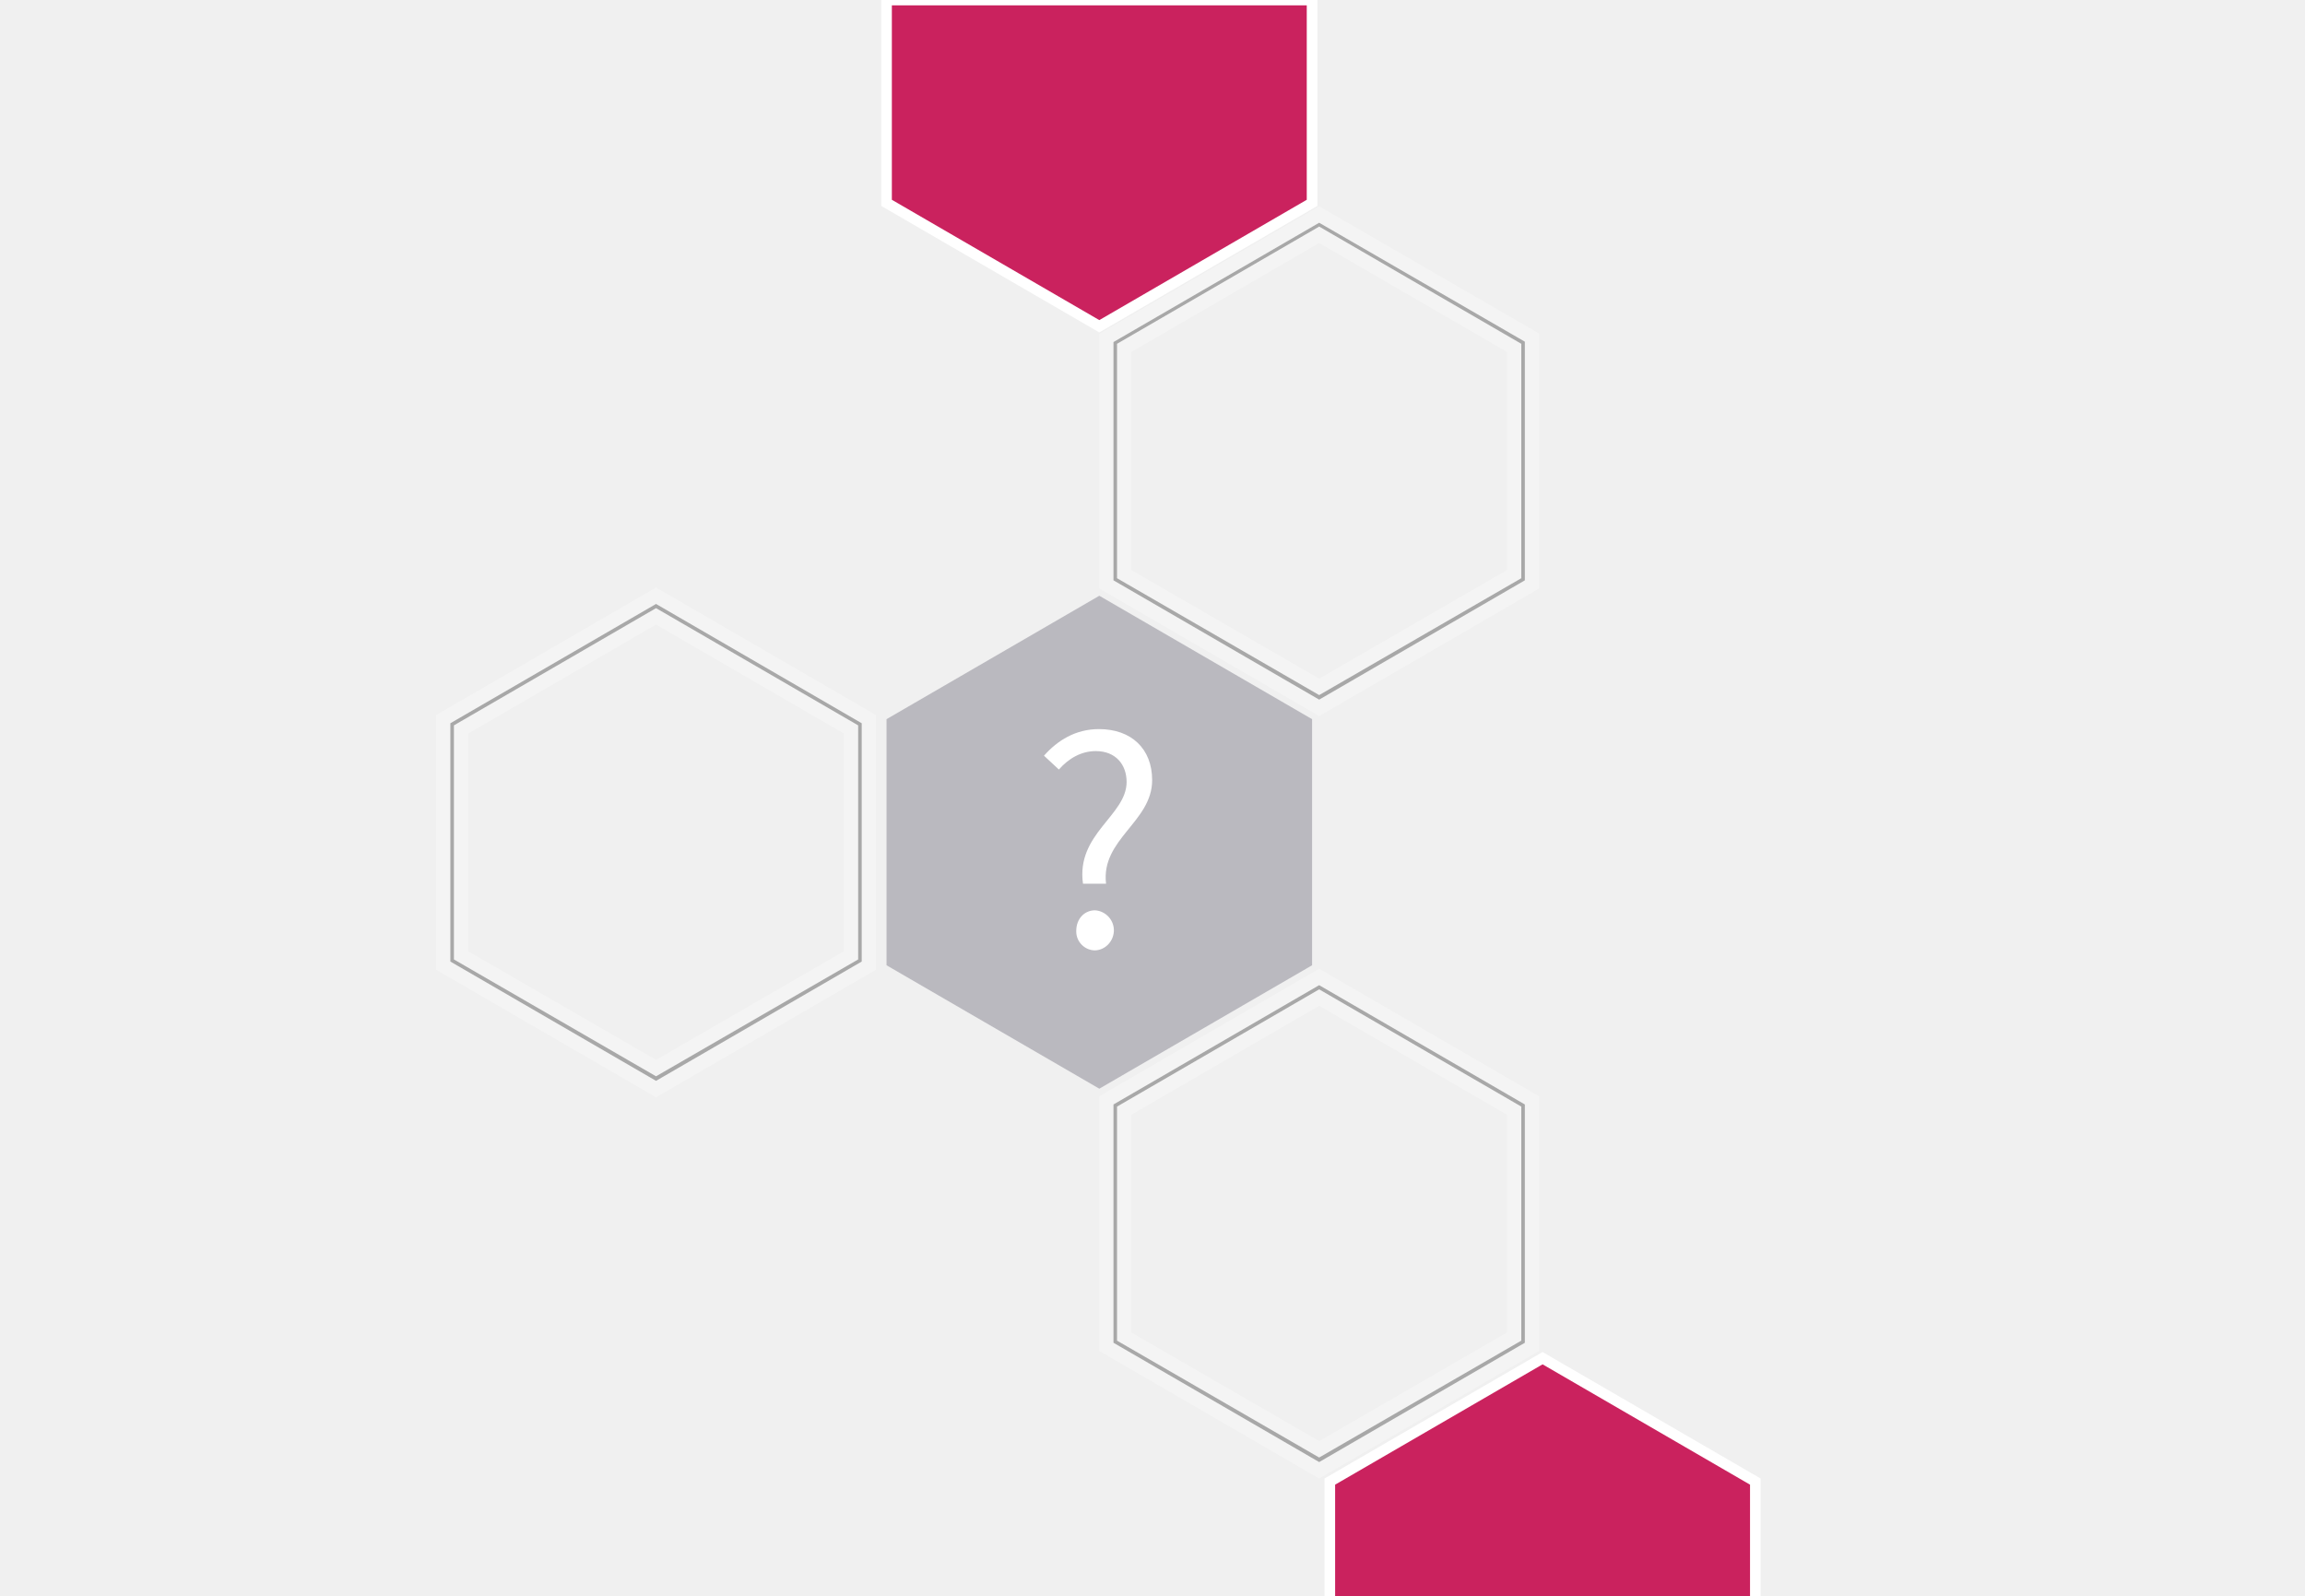
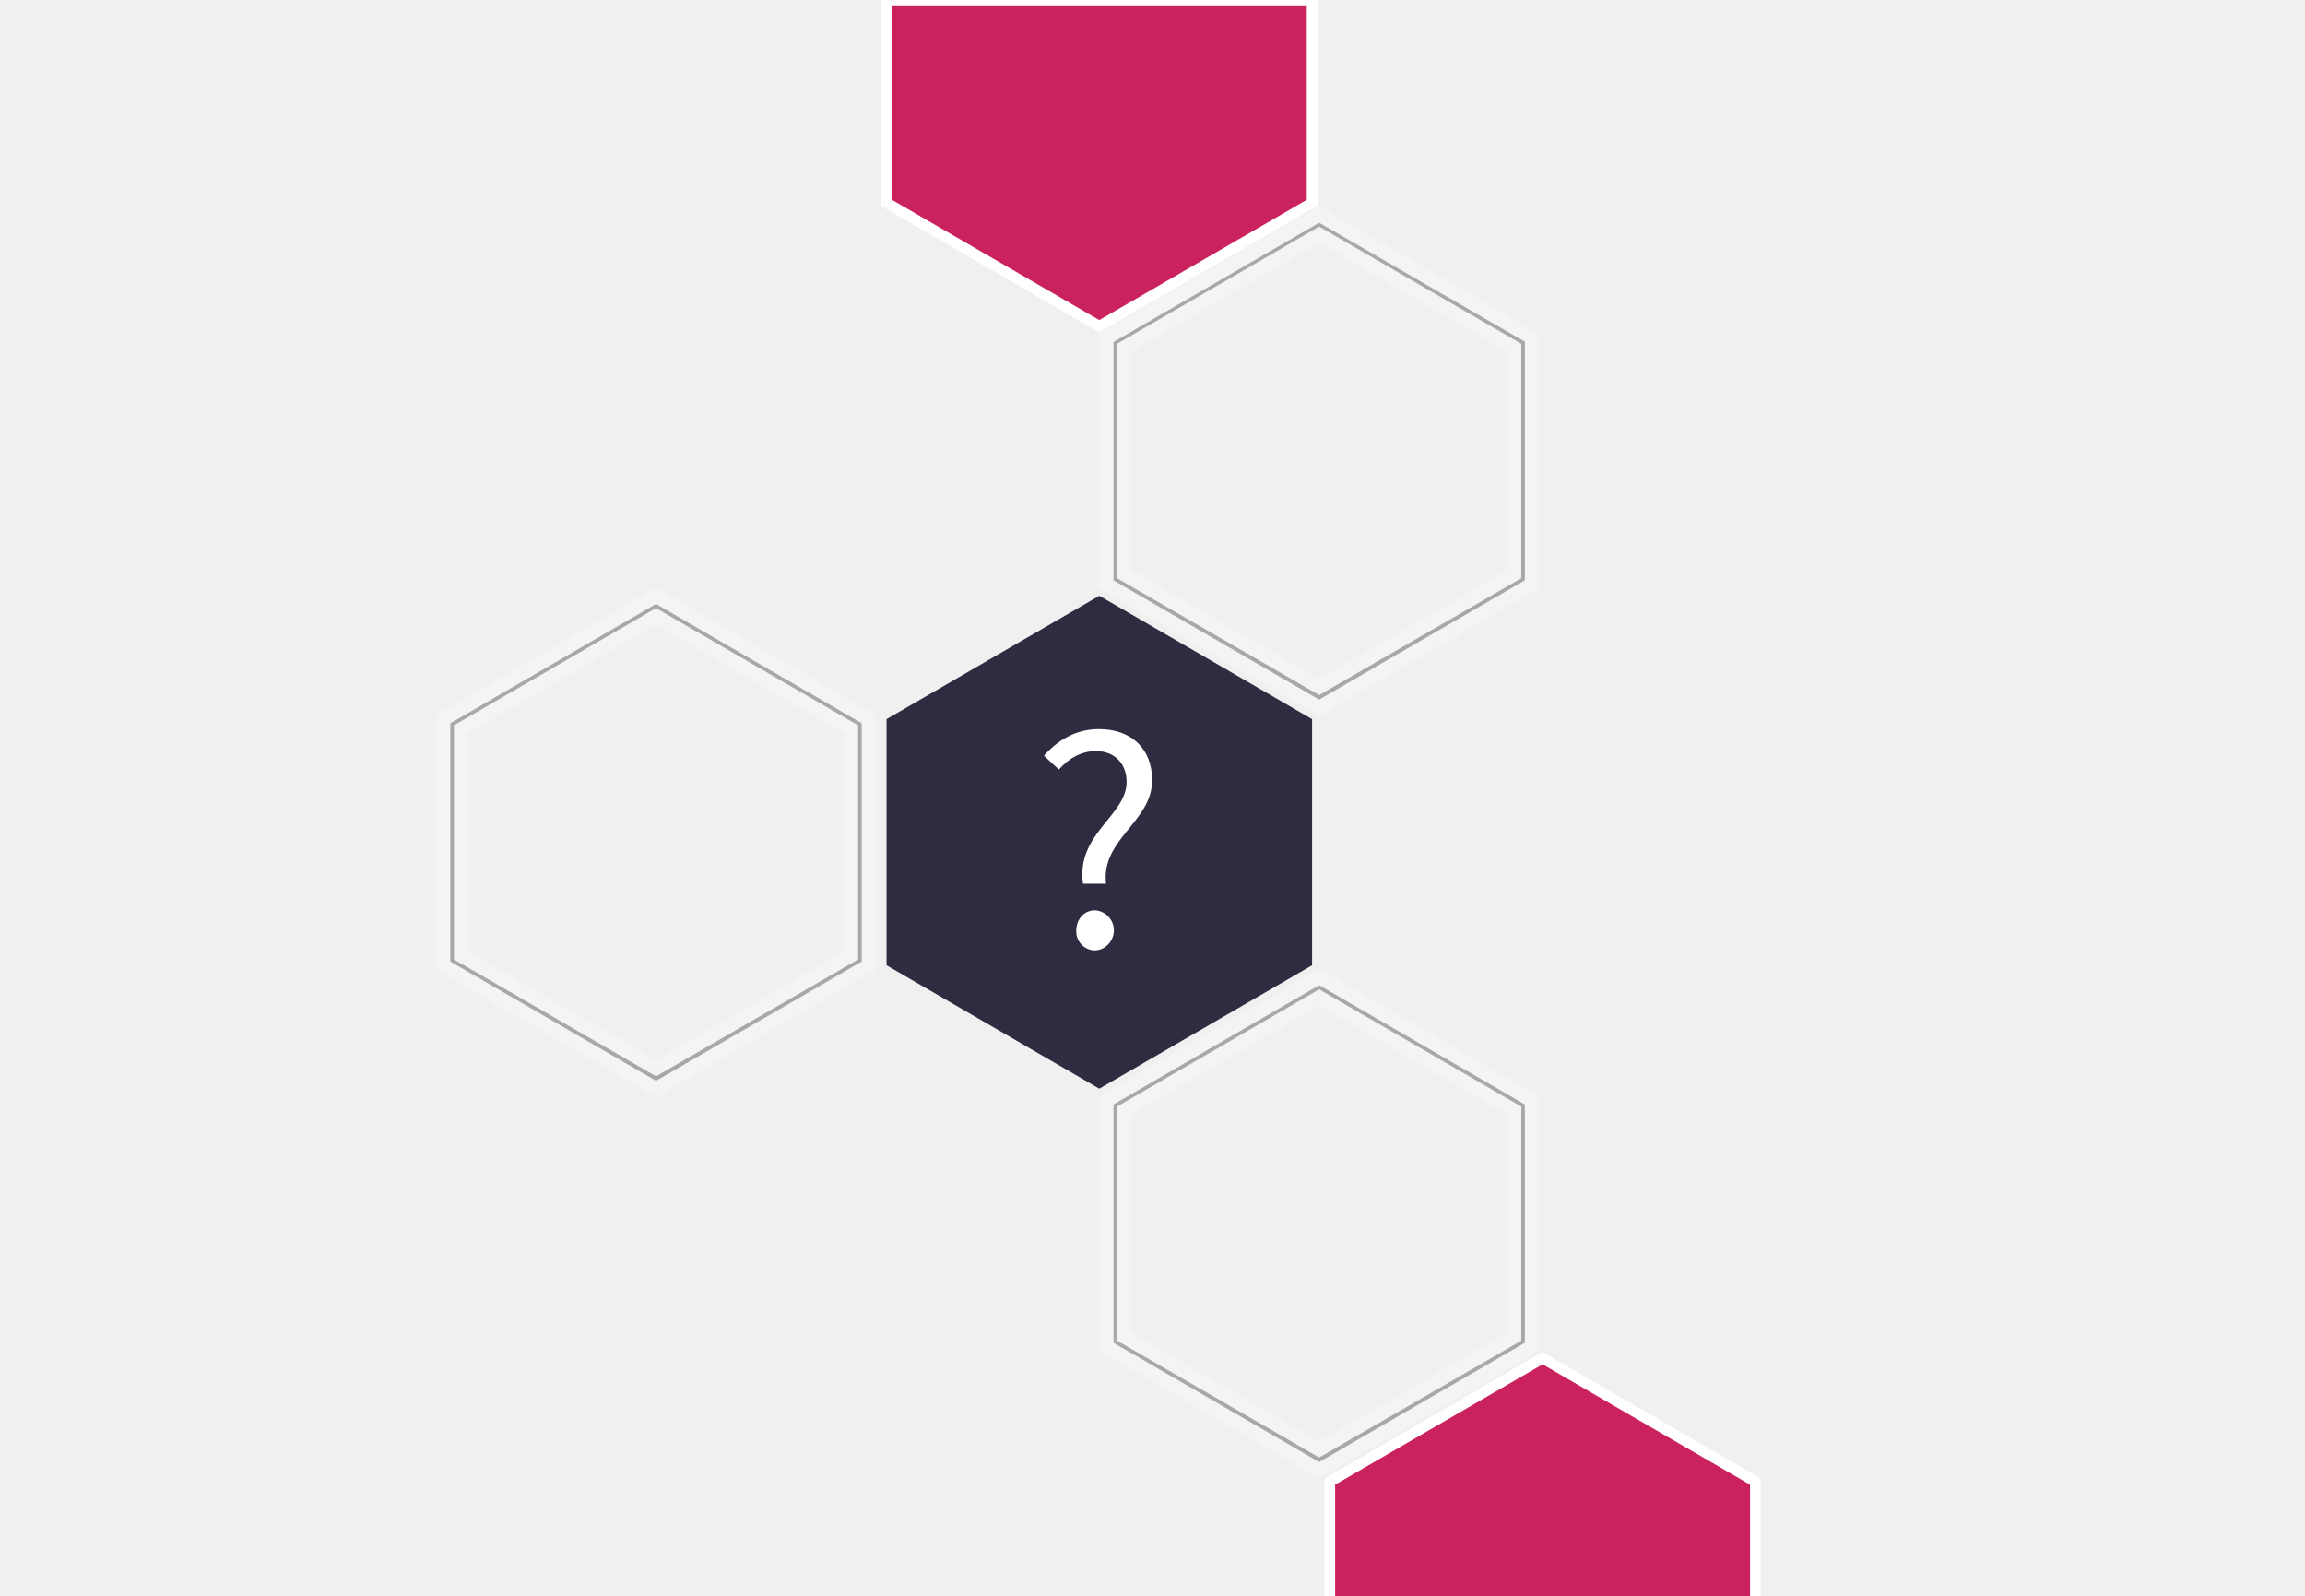
<svg xmlns="http://www.w3.org/2000/svg" version="1.1" id="Layer_1" x="0px" y="0px" viewBox="0 0 650 450" style="enable-background:new 0 0 650 450;" xml:space="preserve">
  <style type="text/css">
- 	.st0{fill:#1a162d40;} /* ? */
+ 	.st0{fill:#1a162d; opacity: 90%;} /* ? */
	.st1{fill:#CA225E;stroke:#FFFFFF;stroke-width:3;}
	.st2{stroke:#FFFFFF;stroke-width:4; opacity: 30%;}
	.st3{fill:#FFFFFF;}
</style>
  <polygon class="st0" points="370,272.2 370,202.8 310,168 250,202.8 250,272.2 310,307 " />
  <polygon class="st1" points="495,487.2 495,417.8 435,383 375,417.8 375,487.2 435,522 " />
  <g>
    <path class="st2" d="M185,168l-60,34.8v69.5l60,34.8l60-34.8v-69.5L185,168z M240,269.4l-55,31.8l-55-31.8v-63.7l55-31.9l55,31.9   V269.4z" />
  </g>
  <g>
    <path class="st2" d="M372,60.5l-60,34.8v69.5l60,34.8l60-34.8V95.2L372,60.5z M427,161.9l-55,31.8l-55-31.8V98.1l55-31.9l55,31.9   V161.9z" />
  </g>
  <g>
    <path class="st2" d="M372,275.5l-60,34.8v69.5l60,34.8l60-34.8v-69.5L372,275.5z M427,376.9l-55,31.8l-55-31.8v-63.7l55-31.9   l55,31.9V376.9z" />
  </g>
  <polygon class="st1" points="310,92 370,57.2 370,0 250,0 250,57.2 " />
  <path class="st3" d="M317.7,220.5c0-4.8-3-8.7-8.7-8.7c-4,0-7.6,2-10.4,5.2l-4.2-3.9c3.8-4.3,8.9-7.5,15.5-7.5c9.1,0,15,5.5,15,14.4  c0,11.8-14.5,16.6-13,29.2h-6.5C303.4,235.1,317.7,230,317.7,220.5z M303.5,262.5c0-3.4,2.3-5.8,5.3-5.8c3.1,0.2,5.5,2.9,5.3,6  c-0.2,2.9-2.5,5.2-5.3,5.3c-2.9,0-5.3-2.4-5.3-5.3C303.5,262.6,303.5,262.6,303.5,262.5L303.5,262.5z" />
</svg>
